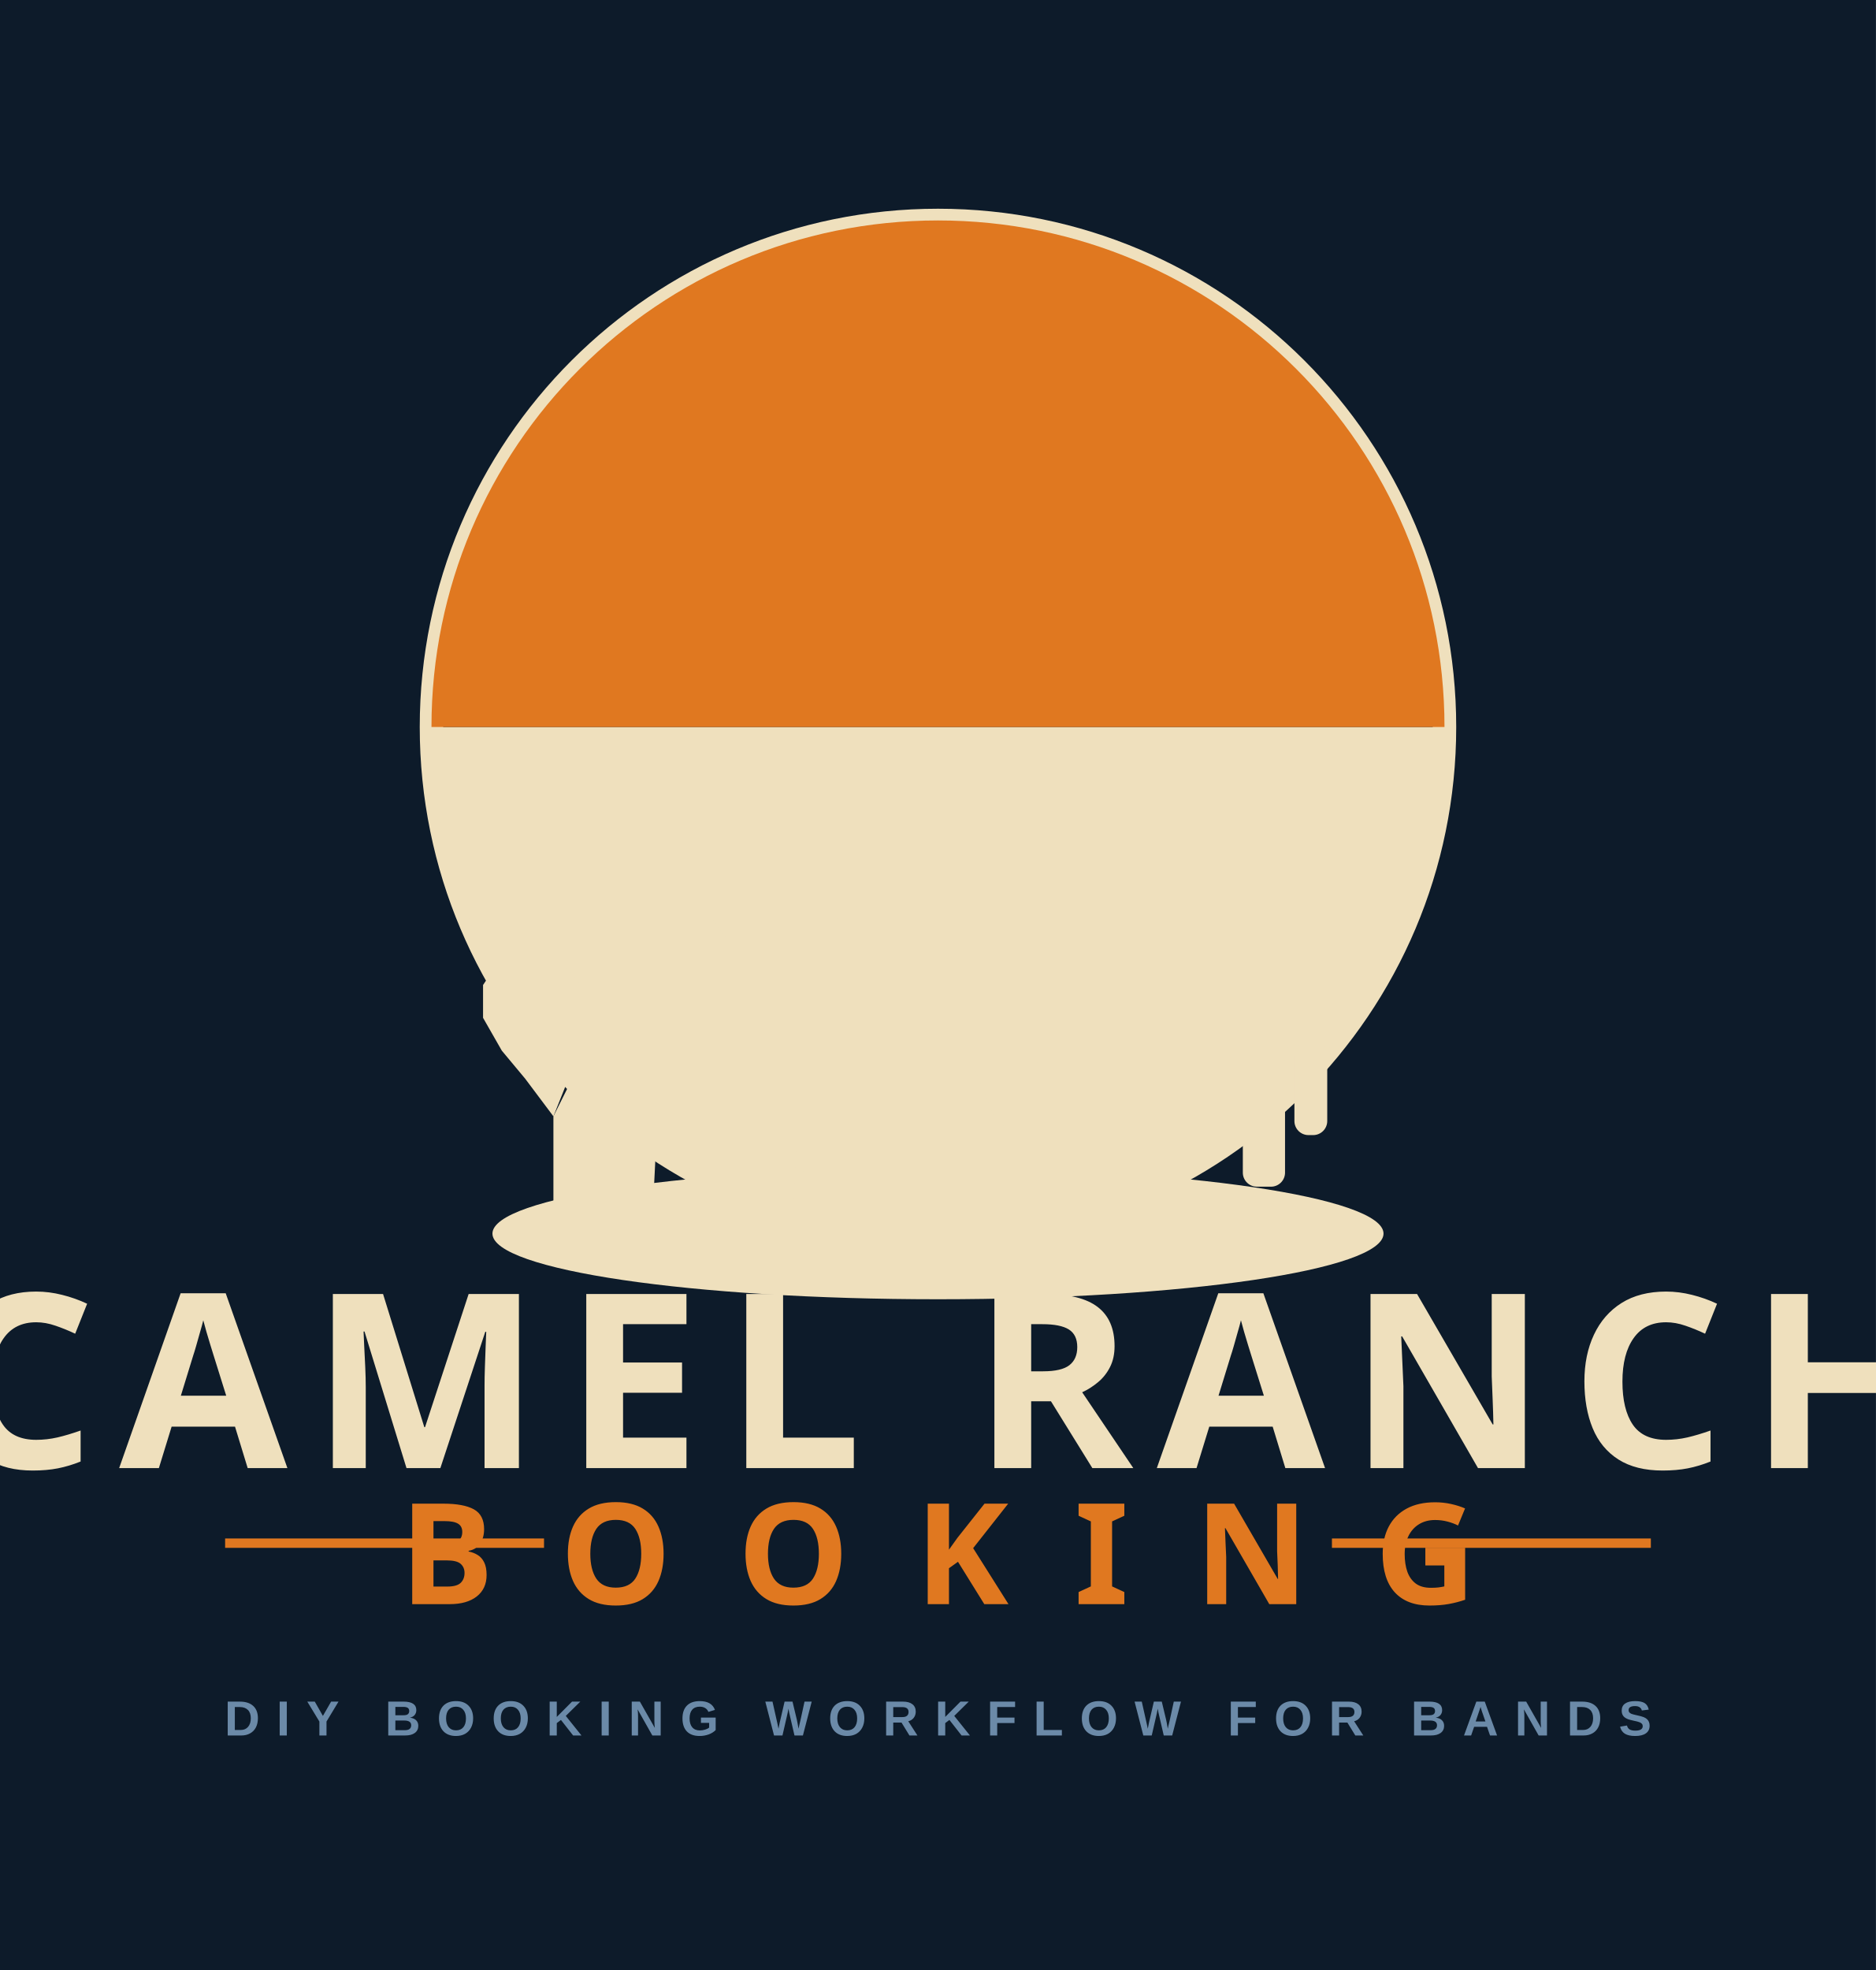
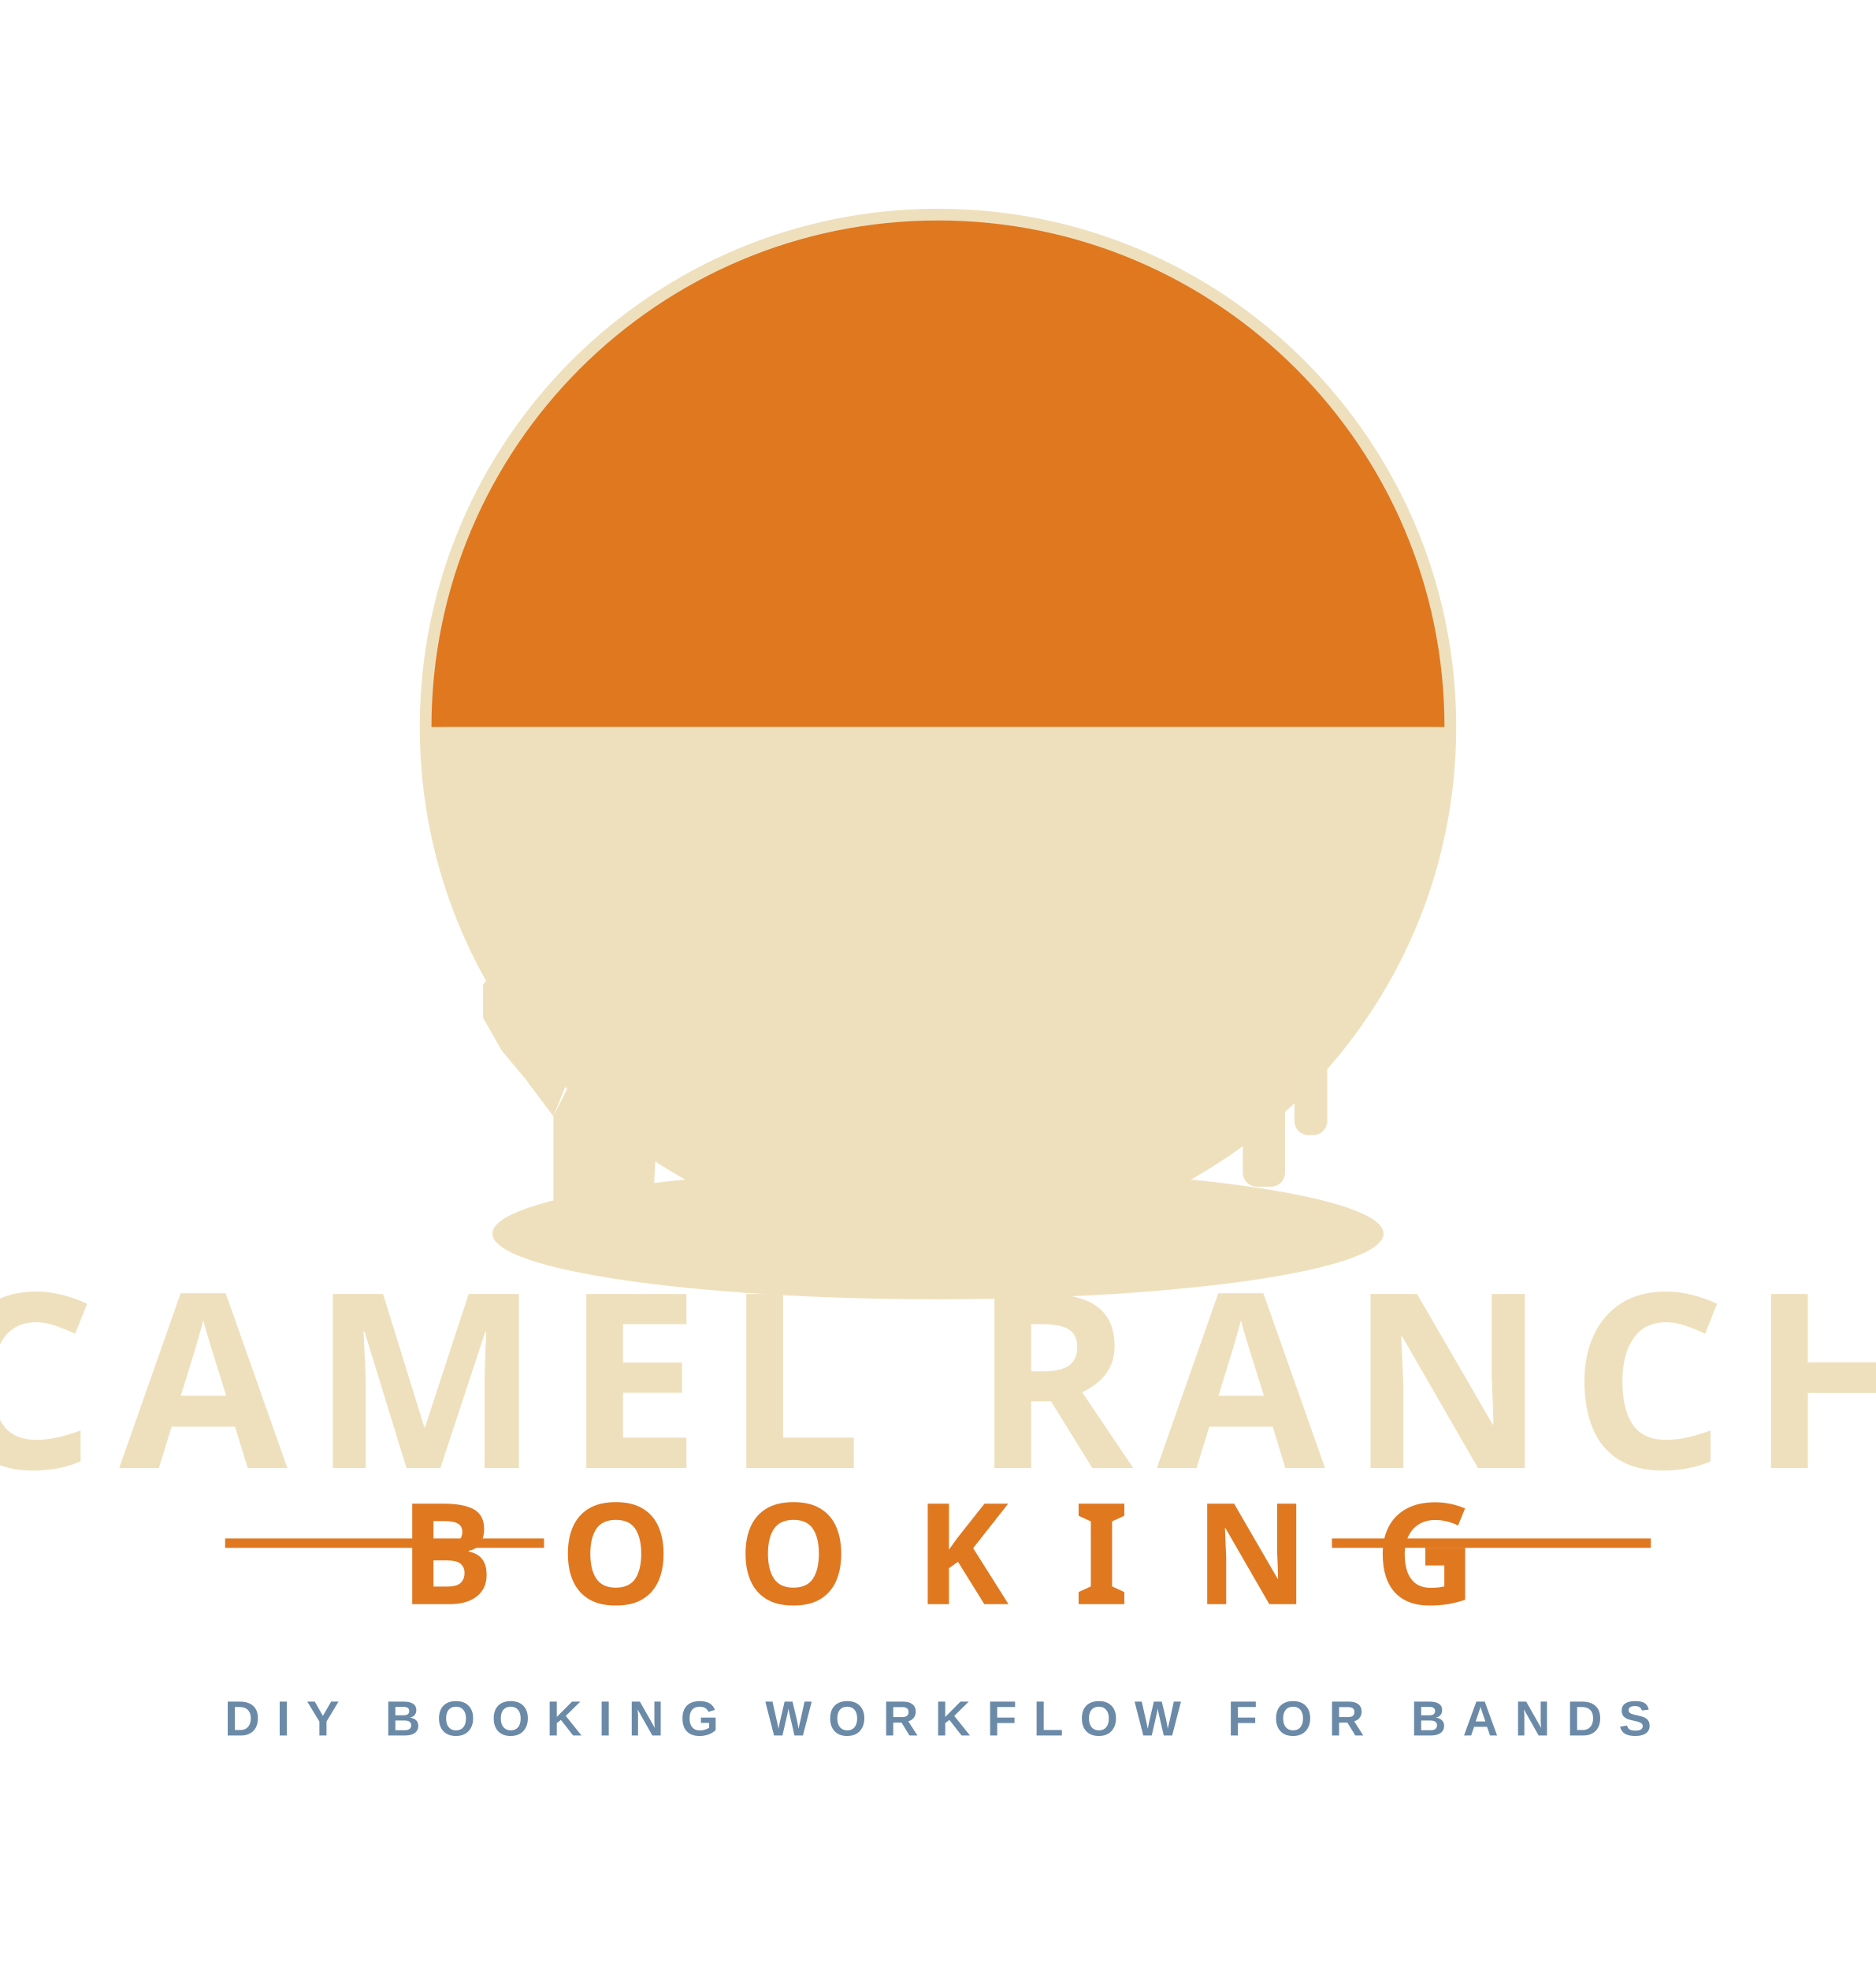
<svg xmlns="http://www.w3.org/2000/svg" viewBox="0 0 400 420" width="400" height="420">
-   <rect width="400" height="420" fill="#0D1B2A" />
+   <rect width="400" height="420" fill="none" />
  <circle cx="200" cy="155" r="108" fill="none" stroke="#EFE0BD" stroke-width="5" />
  <path d="M 92 155 A 108 108 0 0 0 308 155 Z" fill="#EFE0BD" />
  <path d="M 92 155 A 108 108 0 0 1 308 155 Z" fill="#E07820" />
  <clipPath id="topclip">
    <path d="M 92 155 A 108 108 0 0 1 308 155 Z" />
  </clipPath>
  <g clip-path="url(#topclip)">
    <rect x="92" y="160" width="216" height="9" fill="#C05808" />
    <rect x="92" y="173" width="216" height="9" fill="#C05808" />
    <rect x="92" y="186" width="216" height="9" fill="#C05808" />
    <rect x="92" y="199" width="216" height="9" fill="#C05808" />
    <rect x="92" y="212" width="216" height="9" fill="#C05808" />
  </g>
  <ellipse cx="200" cy="263" rx="95" ry="14" fill="#EFE0BD" />
  <g fill="#EFE0BD">
    <rect x="265" y="198" width="9" height="55" rx="3" />
    <rect x="256" y="210" width="9" height="7" rx="3" />
    <rect x="256" y="210" width="7" height="22" rx="3" />
    <rect x="274" y="222" width="9" height="7" rx="3" />
    <rect x="276" y="222" width="7" height="20" rx="3" />
  </g>
  <path d="     M 118 262     L 118 238 L 122 230 L 126 218     L 128 210 L 132 204 L 138 198     L 143 193 L 148 192 L 152 196     L 155 200 L 157 198     L 160 190 L 164 185 L 169 183     L 174 185 L 176 192 L 178 196     L 183 193 L 187 192 L 192 196     L 194 204 L 196 210     L 202 218 L 208 228 L 212 238     L 214 262     L 208 262 L 207 240 L 203 232     L 200 242 L 199 262     L 178 262 L 177 240 L 173 232     L 170 242 L 169 262     L 148 262 L 147 240 L 143 232     L 140 242 L 139 262     Z   " fill="#EFE0BD" />
  <path d="     M 118 238 L 112 230 L 107 224     L 103 217 L 103 210 L 107 204     L 113 202 L 119 204 L 124 210     L 126 218   " fill="#EFE0BD" />
  <path d="M 214 240 Q 222 230 218 220 Q 224 228 220 240 Z" fill="#EFE0BD" />
  <text x="200" y="313" font-family="'Bebas Neue', Impact, 'Arial Narrow', sans-serif" font-size="52" font-weight="900" fill="#EFE0BD" text-anchor="middle" letter-spacing="5">CAMEL RANCH</text>
  <rect x="48" y="328" width="68" height="2" fill="#E07820" />
  <rect x="284" y="328" width="68" height="2" fill="#E07820" />
  <text x="200" y="342" font-family="'Bebas Neue', Impact, 'Arial Narrow', sans-serif" font-size="30" font-weight="700" fill="#E07820" text-anchor="middle" letter-spacing="14">BOOKING</text>
  <text x="200" y="370" font-family="'Nunito', 'Segoe UI', Arial, sans-serif" font-size="10.5" font-weight="600" fill="#6B8AA8" text-anchor="middle" letter-spacing="3.5">DIY BOOKING WORKFLOW FOR BANDS</text>
</svg>
